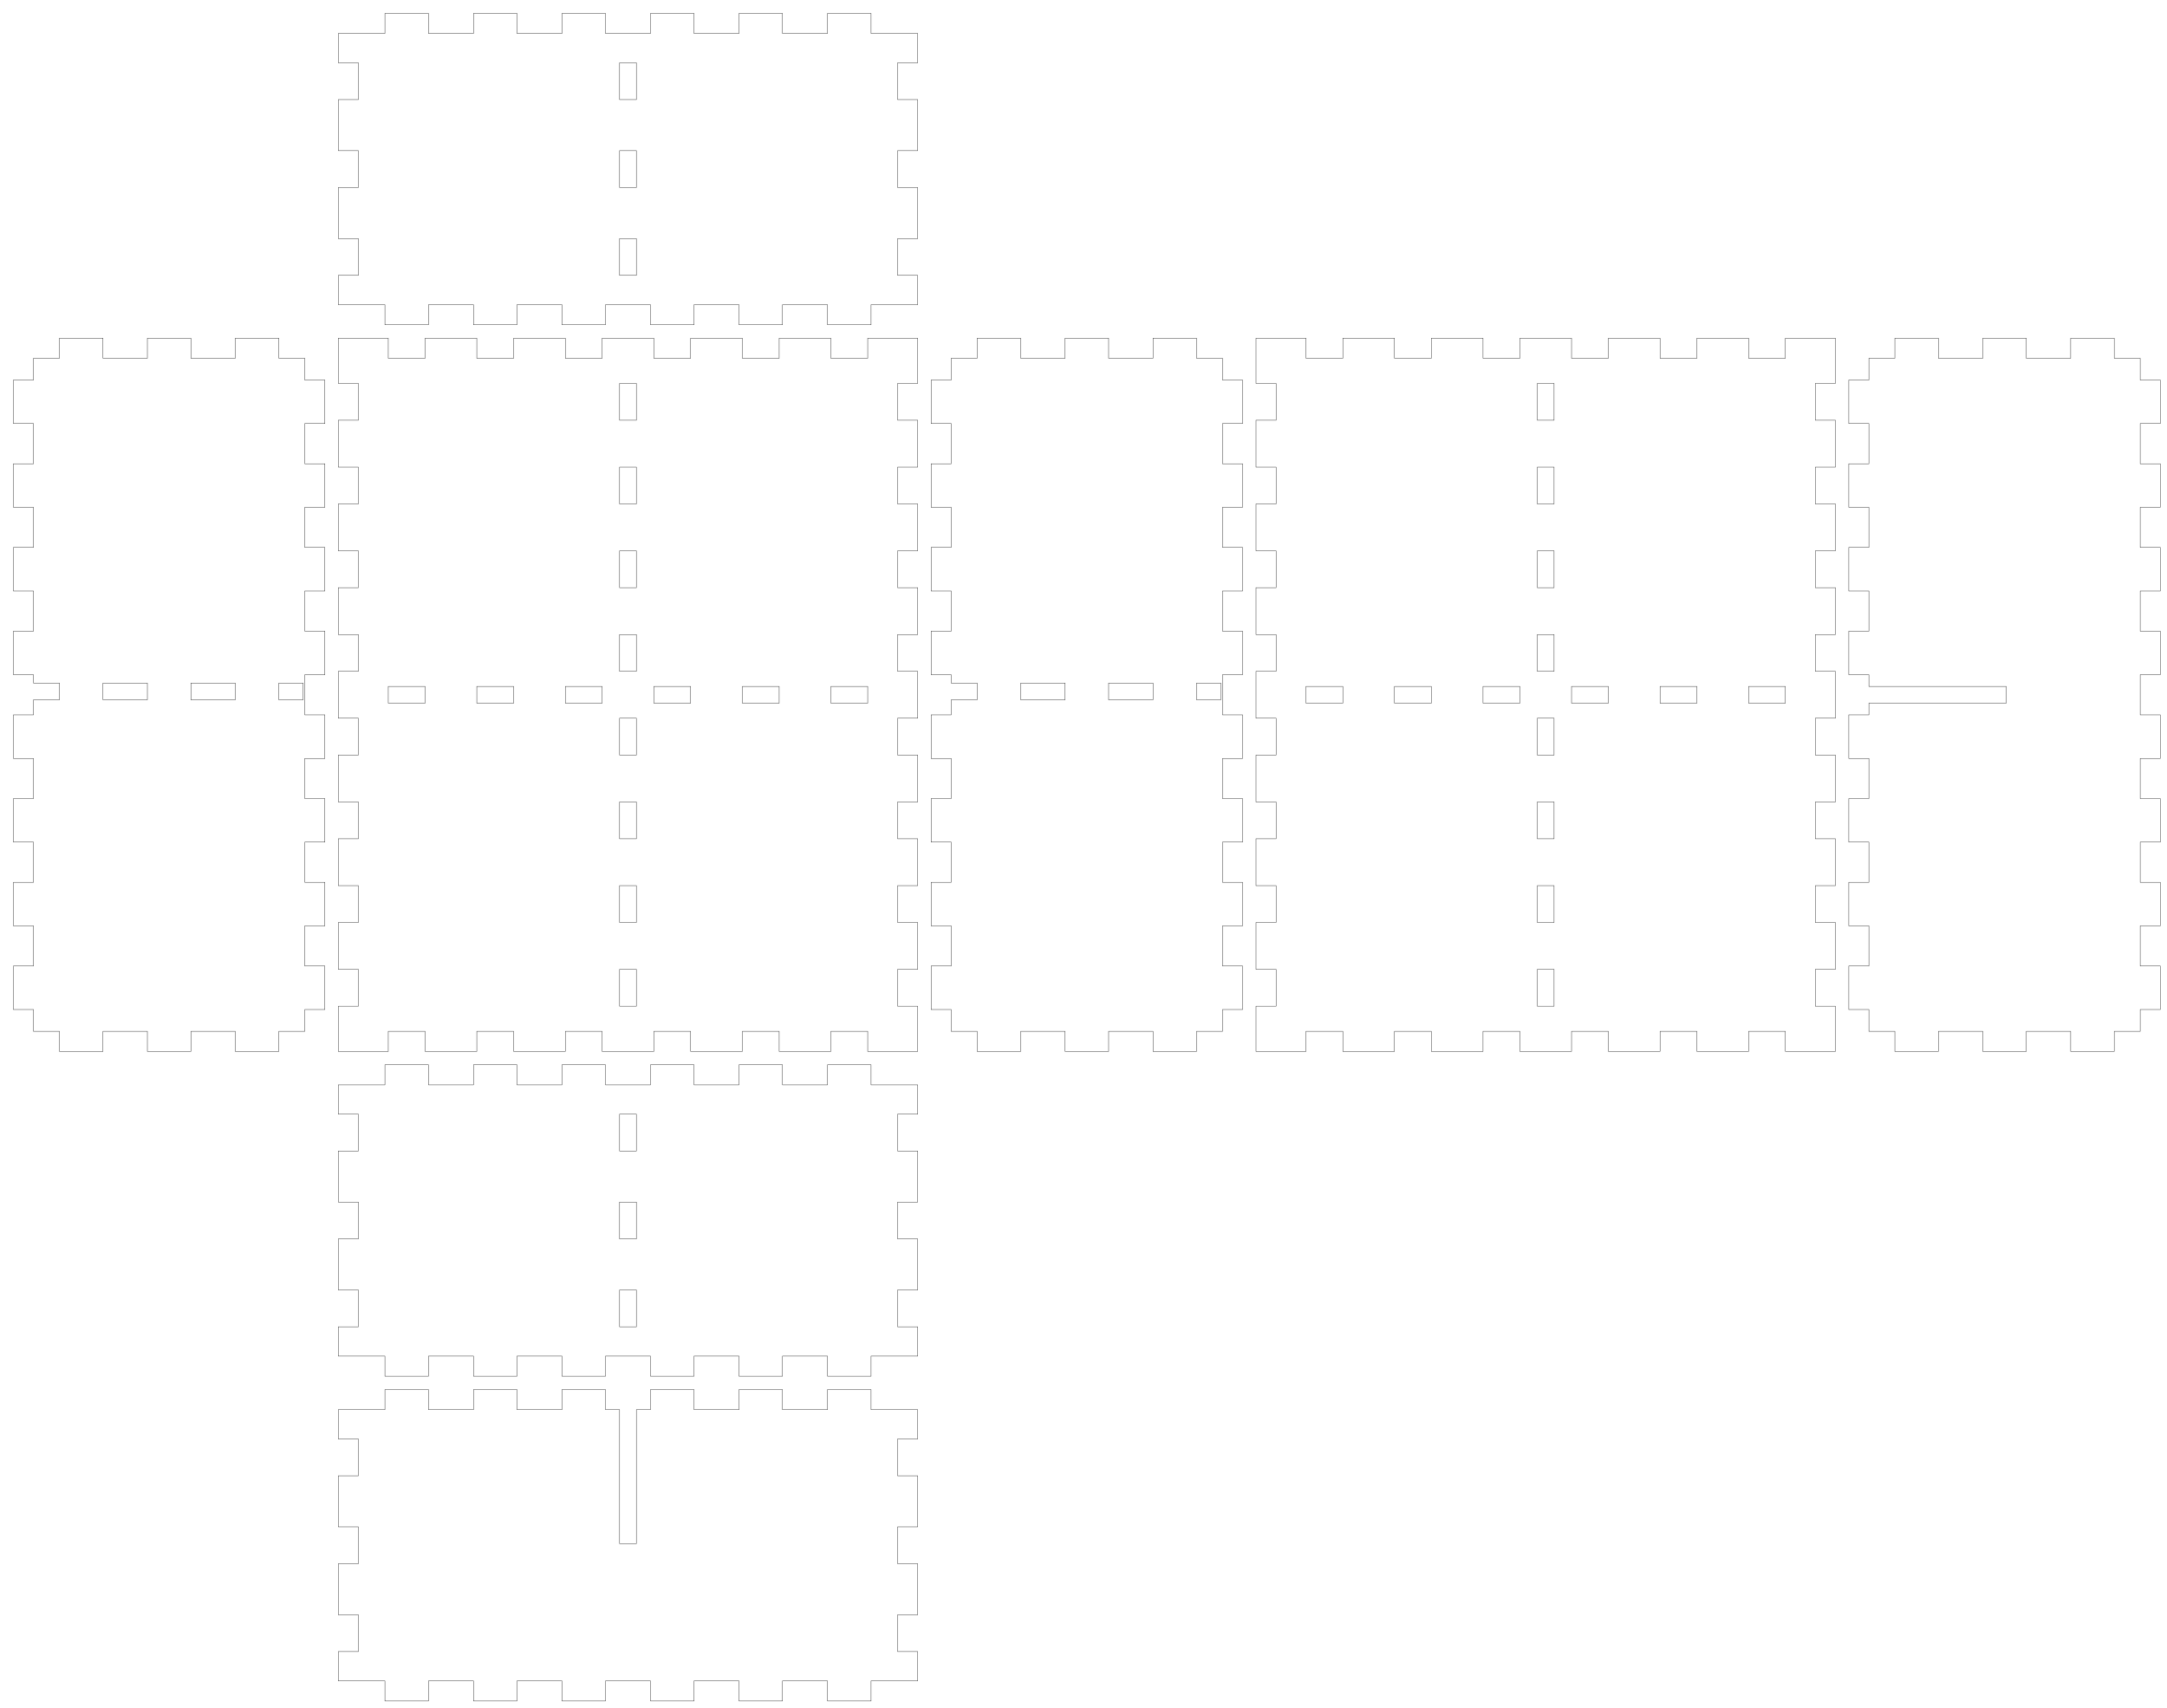
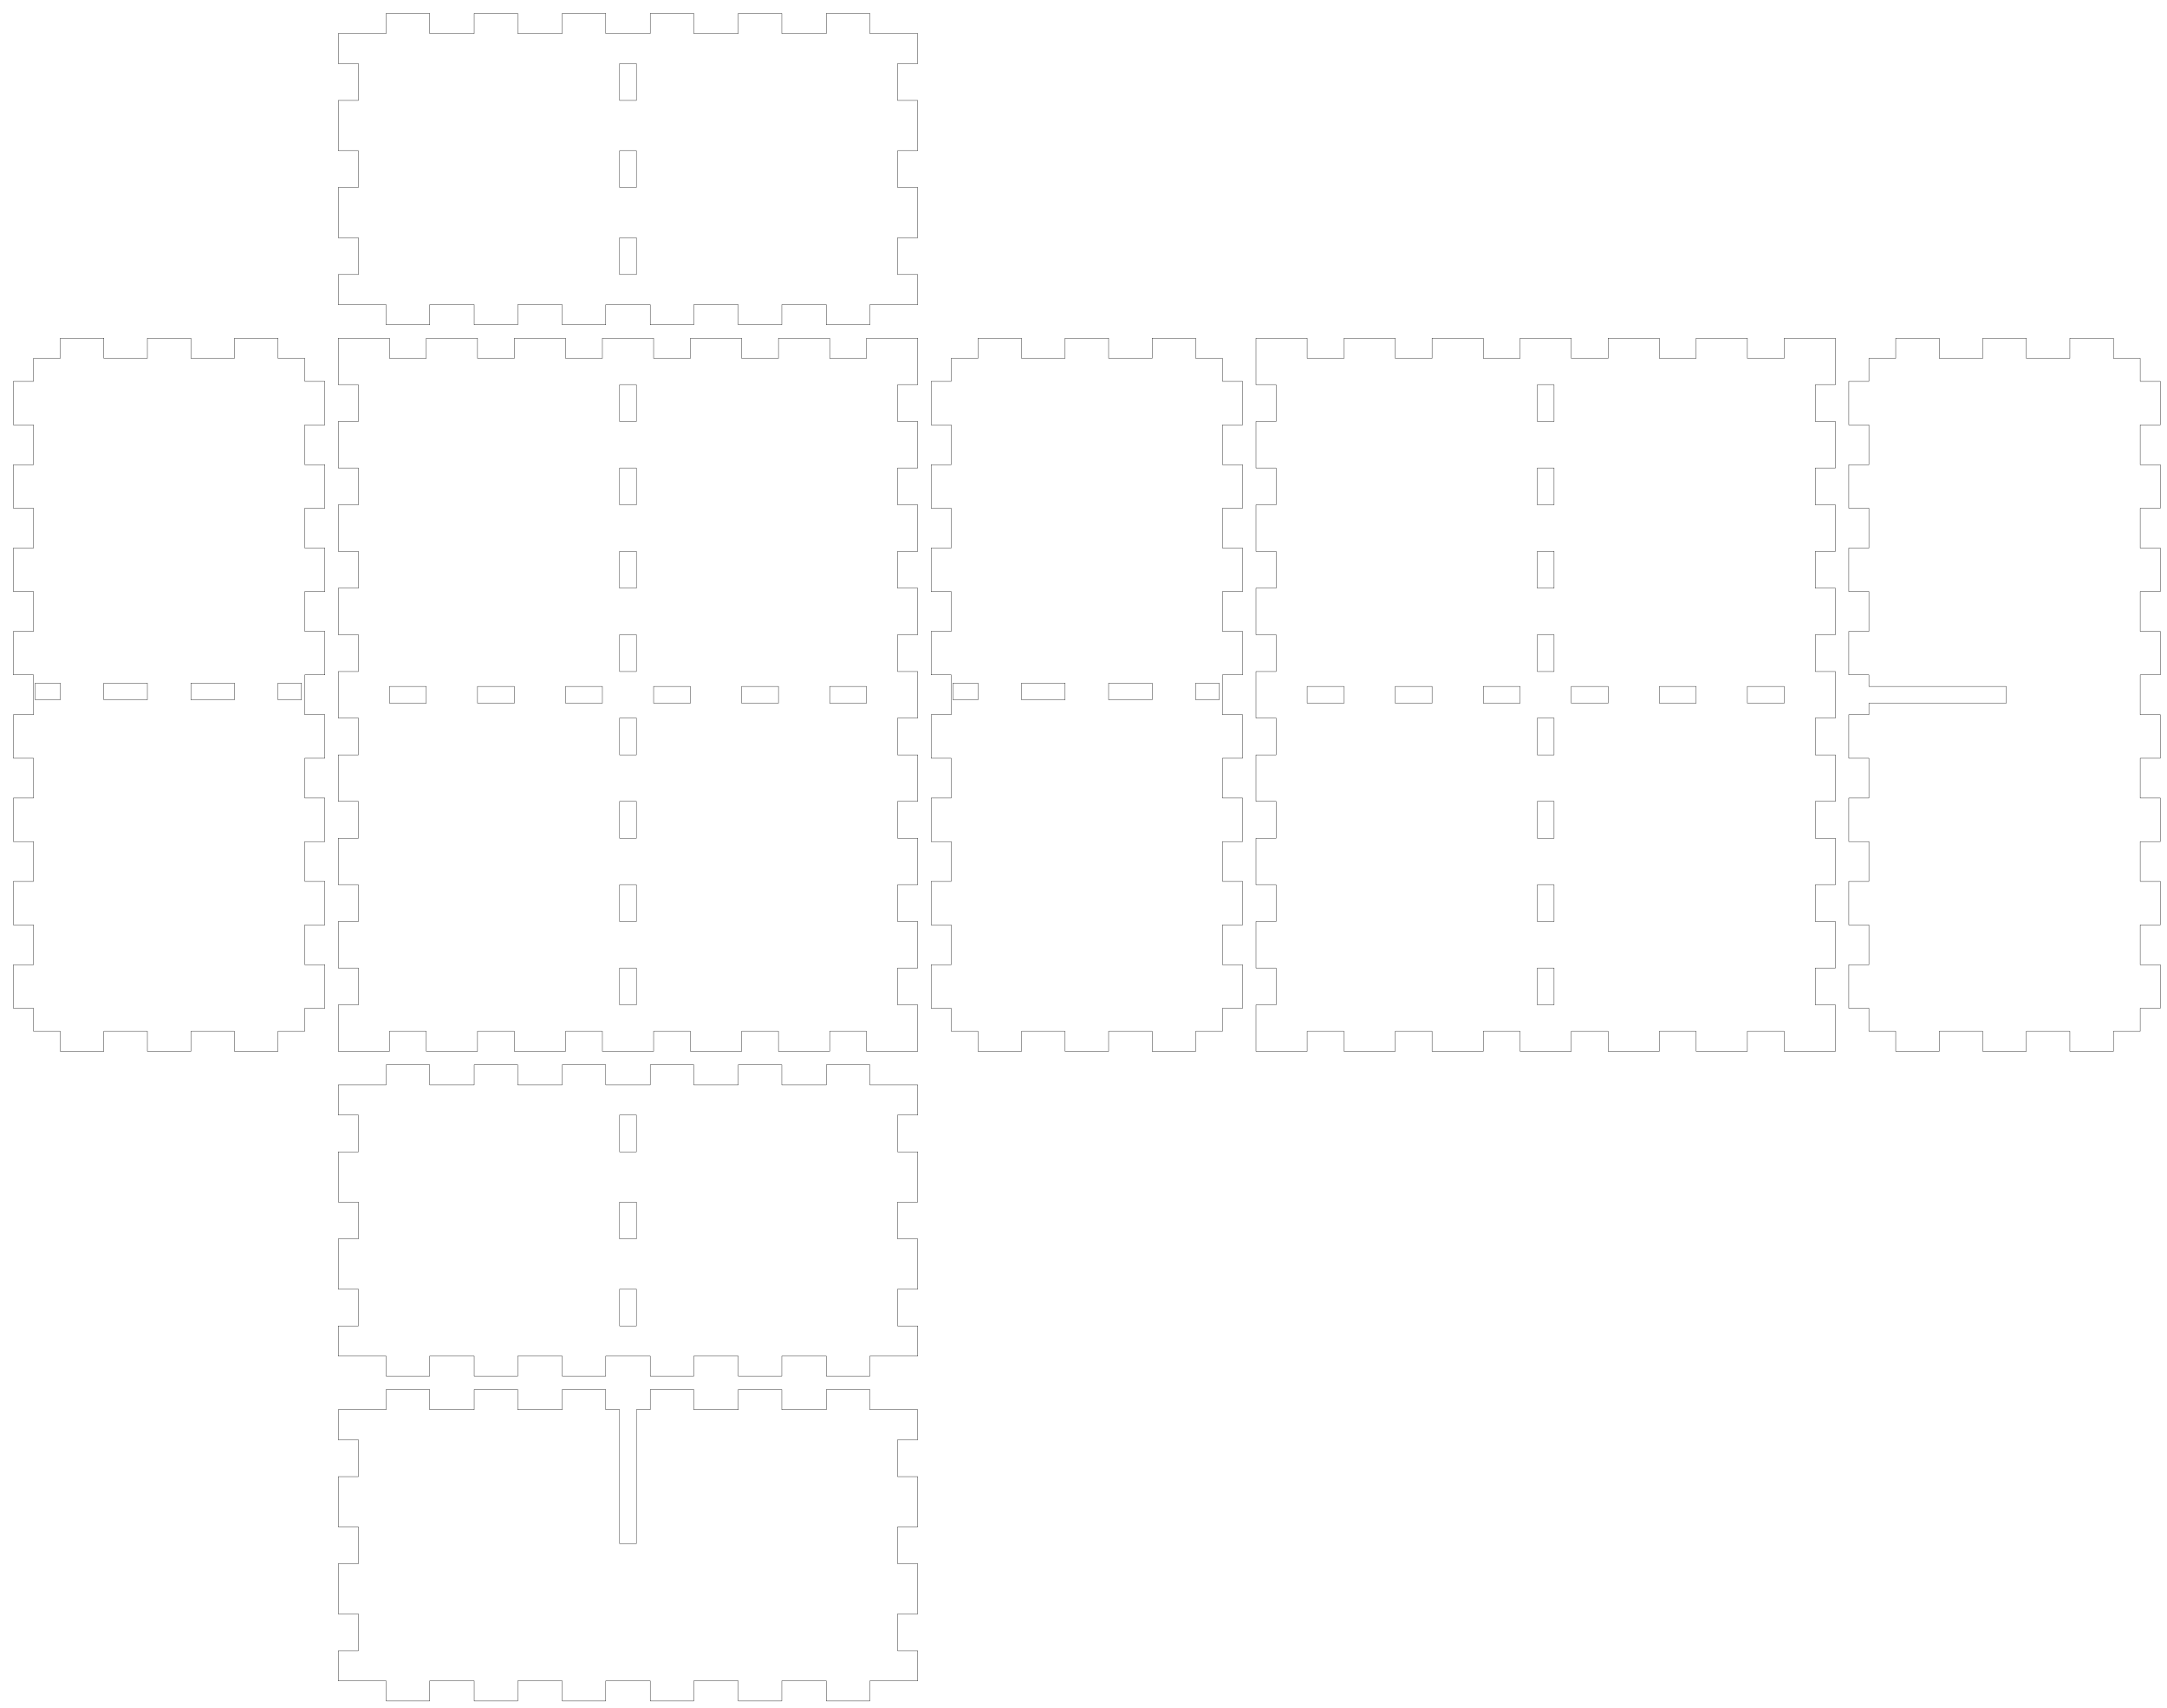
<svg xmlns="http://www.w3.org/2000/svg" width="323.5mm" height="255mm" viewBox="0 0 323.5 255" version="1.1" id="svg5">
  <defs id="defs2" />
  <g id="layer1">
-     <path id="piece_001" style="fill:none;stroke:#000000;stroke-width:0.051" d="M 50.5 166.375 L 53.5 166.375 L 53.5 171.875 L 50.5 171.875 L 50.5 179.5 L 53.5 179.5 L 53.5 185 L 50.5 185 L 50.5 192.625 L 53.5 192.625 L 53.5 198.125 L 50.5 198.125 L 50.5 202.5 L 57.464 202.5 L 57.464 205.5 L 63.964 205.5 L 63.964 202.5 L 70.679 202.5 L 70.679 205.5 L 77.179 205.5 L 77.179 202.5 L 83.893 202.5 L 83.893 205.5 L 90.393 205.5 L 90.393 202.5 L 97.107 202.5 L 97.107 205.5 L 103.607 205.5 L 103.607 202.5 L 110.321 202.5 L 110.321 205.5 L 116.821 205.5 L 116.821 202.5 L 123.536 202.5 L 123.536 205.5 L 130.036 205.5 L 130.036 202.5 L 137 202.5 L 137 198.125 L 134 198.125 L 134 192.625 L 137 192.625 L 137 185 L 134 185 L 134 179.5 L 137 179.5 L 137 171.875 L 134 171.875 L 134 166.375 L 137 166.375 L 137 162 L 130.036 162 L 130.036 159 L 123.536 159 L 123.536 162 L 116.821 162 L 116.821 159 L 110.321 159 L 110.321 162 L 103.607 162 L 103.607 159 L 97.107 159 L 97.107 162 L 90.393 162 L 90.393 159 L 83.893 159 L 83.893 162 L 77.179 162 L 77.179 159 L 70.679 159 L 70.679 162 L 63.964 162 L 63.964 159 L 57.464 159 L 57.464 162 L 50.5 162 L 50.5 166.375 Z M 92.5 166.375 L 95 166.375 L 95 171.875 L 92.5 171.875 L 92.5 166.375 Z M 92.5 179.5 L 95 179.5 L 95 185 L 92.5 185 L 92.5 179.5 Z M 92.5 192.625 L 95 192.625 L 95 198.125 L 92.5 198.125 L 92.5 192.625 Z" />
-     <path id="xdivider_001" style="fill:none;stroke:#000000;stroke-width:0.051" d="M 50.5 214.875 L 53.5 214.875 L 53.5 220.375 L 50.5 220.375 L 50.5 228 L 53.5 228 L 53.5 233.5 L 50.5 233.5 L 50.5 241.125 L 53.5 241.125 L 53.5 246.625 L 50.5 246.625 L 50.5 251 L 57.464 251 L 57.464 254 L 63.964 254 L 63.964 251 L 70.679 251 L 70.679 254 L 77.179 254 L 77.179 251 L 83.893 251 L 83.893 254 L 90.393 254 L 90.393 251 L 97.107 251 L 97.107 254 L 103.607 254 L 103.607 251 L 110.321 251 L 110.321 254 L 116.821 254 L 116.821 251 L 123.536 251 L 123.536 254 L 130.036 254 L 130.036 251 L 137 251 L 137 246.625 L 134 246.625 L 134 241.125 L 137 241.125 L 137 233.5 L 134 233.5 L 134 228 L 137 228 L 137 220.375 L 134 220.375 L 134 214.875 L 137 214.875 L 137 210.5 L 130.036 210.5 L 130.036 207.5 L 123.536 207.5 L 123.536 210.5 L 116.821 210.5 L 116.821 207.5 L 110.321 207.5 L 110.321 210.5 L 103.607 210.5 L 103.607 207.5 L 97.107 207.5 L 97.107 210.5 L 95 210.5 L 95 230.5 L 92.5 230.5 L 92.5 210.5 L 90.393 210.5 L 90.393 207.5 L 83.893 207.5 L 83.893 210.5 L 77.179 210.5 L 77.179 207.5 L 70.679 207.5 L 70.679 210.5 L 63.964 210.5 L 63.964 207.5 L 57.464 207.5 L 57.464 210.5 L 50.5 210.5 L 50.5 214.875 Z" />
-     <path id="piece_002" style="fill:none;stroke:#000000;stroke-width:0.051" d="M 5 56.75 L 2 56.75 L 2 63.25 L 5 63.25 L 5 69.25 L 2 69.25 L 2 75.75 L 5 75.75 L 5 81.75 L 2 81.75 L 2 88.25 L 5 88.25 L 5 94.25 L 2 94.25 L 2 100.75 L 5 100.75 L 5 102 L 8.875 102 L 8.875 104.5 L 5 104.5 L 5 106.75 L 2 106.75 L 2 113.25 L 5 113.25 L 5 119.25 L 2 119.25 L 2 125.75 L 5 125.75 L 5 131.75 L 2 131.75 L 2 138.25 L 5 138.25 L 5 144.25 L 2 144.25 L 2 150.75 L 5 150.75 L 5 154 L 8.875 154 L 8.875 157 L 15.375 157 L 15.375 154 L 22 154 L 22 157 L 28.5 157 L 28.5 154 L 35.125 154 L 35.125 157 L 41.625 157 L 41.625 154 L 45.5 154 L 45.5 150.75 L 48.5 150.75 L 48.5 144.25 L 45.5 144.25 L 45.5 138.25 L 48.5 138.25 L 48.5 131.75 L 45.5 131.75 L 45.5 125.75 L 48.5 125.75 L 48.5 119.25 L 45.5 119.25 L 45.5 113.25 L 48.5 113.25 L 48.5 106.75 L 45.5 106.75 L 45.5 100.75 L 48.5 100.75 L 48.5 94.25 L 45.5 94.25 L 45.5 88.25 L 48.5 88.25 L 48.5 81.75 L 45.5 81.75 L 45.5 75.75 L 48.5 75.75 L 48.5 69.25 L 45.5 69.25 L 45.5 63.25 L 48.5 63.25 L 48.5 56.75 L 45.5 56.75 L 45.5 53.5 L 41.625 53.5 L 41.625 50.5 L 35.125 50.5 L 35.125 53.5 L 28.5 53.5 L 28.5 50.5 L 22 50.5 L 22 53.5 L 15.375 53.5 L 15.375 50.5 L 8.875 50.5 L 8.875 53.5 L 5 53.5 L 5 56.75 Z M 15.375 102 L 22 102 L 22 104.5 L 15.375 104.5 L 15.375 102 Z M 28.5 102 L 35.125 102 L 35.125 104.5 L 28.5 104.5 L 28.5 102 Z M 41.625 102 L 45.25 102 L 45.25 104.5 L 41.625 104.5 L 41.625 102 Z" />
-     <path id="ydivider_001" style="fill:none;stroke:#000000;stroke-width:0.051" d="M 279 56.75 L 276 56.75 L 276 63.25 L 279 63.25 L 279 69.25 L 276 69.25 L 276 75.75 L 279 75.75 L 279 81.75 L 276 81.75 L 276 88.25 L 279 88.25 L 279 94.25 L 276 94.25 L 276 100.75 L 279 100.75 L 279 102.5 L 299.5 102.5 L 299.5 105 L 279 105 L 279 106.75 L 276 106.75 L 276 113.25 L 279 113.25 L 279 119.25 L 276 119.25 L 276 125.75 L 279 125.75 L 279 131.75 L 276 131.75 L 276 138.25 L 279 138.25 L 279 144.25 L 276 144.25 L 276 150.75 L 279 150.75 L 279 154 L 282.875 154 L 282.875 157 L 289.375 157 L 289.375 154 L 296 154 L 296 157 L 302.5 157 L 302.5 154 L 309.125 154 L 309.125 157 L 315.625 157 L 315.625 154 L 319.5 154 L 319.5 150.75 L 322.5 150.75 L 322.5 144.25 L 319.5 144.25 L 319.5 138.25 L 322.5 138.25 L 322.5 131.75 L 319.5 131.75 L 319.5 125.75 L 322.5 125.75 L 322.5 119.25 L 319.5 119.25 L 319.5 113.25 L 322.5 113.25 L 322.5 106.75 L 319.5 106.75 L 319.5 100.75 L 322.5 100.75 L 322.5 94.25 L 319.5 94.25 L 319.5 88.25 L 322.5 88.25 L 322.5 81.75 L 319.5 81.75 L 319.5 75.75 L 322.5 75.75 L 322.5 69.25 L 319.5 69.25 L 319.5 63.25 L 322.5 63.25 L 322.5 56.75 L 319.5 56.75 L 319.5 53.5 L 315.625 53.5 L 315.625 50.5 L 309.125 50.5 L 309.125 53.5 L 302.5 53.5 L 302.5 50.5 L 296 50.5 L 296 53.5 L 289.375 53.5 L 289.375 50.5 L 282.875 50.5 L 282.875 53.5 L 279 53.5 L 279 56.75 Z" />
-     <path id="piece_003" style="fill:none;stroke:#000000;stroke-width:0.051" d="M 50.5 57.25 L 53.5 57.25 L 53.5 62.75 L 50.5 62.75 L 50.5 69.75 L 53.5 69.75 L 53.5 75.25 L 50.5 75.25 L 50.5 82.25 L 53.5 82.25 L 53.5 87.75 L 50.5 87.75 L 50.5 94.75 L 53.5 94.75 L 53.5 100.25 L 50.5 100.25 L 50.5 107.25 L 53.5 107.25 L 53.5 112.75 L 50.5 112.75 L 50.5 119.75 L 53.5 119.75 L 53.5 125.25 L 50.5 125.25 L 50.5 132.25 L 53.5 132.25 L 53.5 137.75 L 50.5 137.75 L 50.5 144.75 L 53.5 144.75 L 53.5 150.25 L 50.5 150.25 L 50.5 157 L 57.964 157 L 57.964 154 L 63.464 154 L 63.464 157 L 71.179 157 L 71.179 154 L 76.679 154 L 76.679 157 L 84.393 157 L 84.393 154 L 89.893 154 L 89.893 157 L 97.607 157 L 97.607 154 L 103.107 154 L 103.107 157 L 110.821 157 L 110.821 154 L 116.321 154 L 116.321 157 L 124.036 157 L 124.036 154 L 129.536 154 L 129.536 157 L 137 157 L 137 150.25 L 134 150.25 L 134 144.75 L 137 144.75 L 137 137.75 L 134 137.75 L 134 132.25 L 137 132.25 L 137 125.25 L 134 125.25 L 134 119.75 L 137 119.75 L 137 112.75 L 134 112.75 L 134 107.25 L 137 107.25 L 137 100.25 L 134 100.25 L 134 94.75 L 137 94.75 L 137 87.75 L 134 87.75 L 134 82.25 L 137 82.25 L 137 75.25 L 134 75.25 L 134 69.75 L 137 69.75 L 137 62.75 L 134 62.75 L 134 57.25 L 137 57.25 L 137 50.5 L 129.536 50.5 L 129.536 53.5 L 124.036 53.5 L 124.036 50.5 L 116.321 50.5 L 116.321 53.5 L 110.821 53.5 L 110.821 50.5 L 103.107 50.5 L 103.107 53.5 L 97.607 53.5 L 97.607 50.5 L 89.893 50.5 L 89.893 53.5 L 84.393 53.5 L 84.393 50.5 L 76.679 50.5 L 76.679 53.5 L 71.179 53.5 L 71.179 50.5 L 63.464 50.5 L 63.464 53.5 L 57.964 53.5 L 57.964 50.5 L 50.5 50.5 L 50.5 57.25 Z M 110.821 102.5 L 116.321 102.5 L 116.321 105 L 110.821 105 L 110.821 102.5 Z M 124.036 102.5 L 129.536 102.5 L 129.536 105 L 124.036 105 L 124.036 102.5 Z M 57.964 102.5 L 63.464 102.5 L 63.464 105 L 57.964 105 L 57.964 102.5 Z M 71.179 102.5 L 76.679 102.5 L 76.679 105 L 71.179 105 L 71.179 102.5 Z M 84.393 102.5 L 89.893 102.5 L 89.893 105 L 84.393 105 L 84.393 102.5 Z M 92.5 107.25 L 95 107.25 L 95 112.75 L 92.5 112.75 L 92.5 107.25 Z M 92.5 119.75 L 95 119.75 L 95 125.25 L 92.5 125.25 L 92.5 119.75 Z M 92.5 132.25 L 95 132.25 L 95 137.75 L 92.5 137.75 L 92.5 132.25 Z M 92.5 144.75 L 95 144.75 L 95 150.25 L 92.5 150.25 L 92.5 144.75 Z M 92.5 57.25 L 95 57.25 L 95 62.75 L 92.5 62.75 L 92.5 57.25 Z M 92.5 69.75 L 95 69.75 L 95 75.25 L 92.5 75.25 L 92.5 69.75 Z M 92.5 82.25 L 95 82.25 L 95 87.75 L 92.5 87.75 L 92.5 82.25 Z M 92.5 94.75 L 95 94.75 L 95 100.25 L 92.5 100.25 L 92.5 94.75 Z M 97.607 102.5 L 103.107 102.5 L 103.107 105 L 97.607 105 L 97.607 102.5 Z" />
-     <path id="piece_004" style="fill:none;stroke:#000000;stroke-width:0.051" d="M 142 56.75 L 139 56.75 L 139 63.25 L 142 63.25 L 142 69.25 L 139 69.25 L 139 75.75 L 142 75.75 L 142 81.75 L 139 81.75 L 139 88.25 L 142 88.25 L 142 94.25 L 139 94.25 L 139 100.75 L 142 100.75 L 142 102 L 145.875 102 L 145.875 104.5 L 142 104.5 L 142 106.75 L 139 106.75 L 139 113.25 L 142 113.25 L 142 119.25 L 139 119.25 L 139 125.75 L 142 125.75 L 142 131.75 L 139 131.75 L 139 138.25 L 142 138.25 L 142 144.25 L 139 144.25 L 139 150.75 L 142 150.75 L 142 154 L 145.875 154 L 145.875 157 L 152.375 157 L 152.375 154 L 159 154 L 159 157 L 165.5 157 L 165.5 154 L 172.125 154 L 172.125 157 L 178.625 157 L 178.625 154 L 182.5 154 L 182.5 150.75 L 185.5 150.75 L 185.5 144.25 L 182.5 144.25 L 182.5 138.25 L 185.5 138.25 L 185.5 131.75 L 182.5 131.75 L 182.5 125.75 L 185.5 125.75 L 185.5 119.25 L 182.5 119.25 L 182.5 113.25 L 185.5 113.25 L 185.5 106.75 L 182.5 106.75 L 182.5 100.75 L 185.5 100.75 L 185.5 94.25 L 182.5 94.25 L 182.5 88.25 L 185.5 88.25 L 185.5 81.75 L 182.5 81.75 L 182.5 75.75 L 185.5 75.75 L 185.5 69.25 L 182.5 69.25 L 182.5 63.25 L 185.5 63.25 L 185.5 56.75 L 182.5 56.75 L 182.5 53.5 L 178.625 53.5 L 178.625 50.5 L 172.125 50.5 L 172.125 53.5 L 165.5 53.5 L 165.5 50.5 L 159 50.5 L 159 53.5 L 152.375 53.5 L 152.375 50.5 L 145.875 50.5 L 145.875 53.5 L 142 53.5 L 142 56.75 Z M 152.375 102 L 159 102 L 159 104.5 L 152.375 104.5 L 152.375 102 Z M 165.5 102 L 172.125 102 L 172.125 104.5 L 165.5 104.5 L 165.5 102 Z M 178.625 102 L 182.25 102 L 182.25 104.5 L 178.625 104.5 L 178.625 102 Z" />
-     <path id="piece_005" style="fill:none;stroke:#000000;stroke-width:0.051" d="M 187.5 57.25 L 190.5 57.25 L 190.5 62.75 L 187.5 62.75 L 187.5 69.75 L 190.5 69.75 L 190.5 75.25 L 187.5 75.25 L 187.5 82.25 L 190.5 82.25 L 190.5 87.75 L 187.5 87.75 L 187.5 94.75 L 190.5 94.75 L 190.5 100.25 L 187.5 100.25 L 187.5 107.25 L 190.5 107.25 L 190.5 112.75 L 187.5 112.75 L 187.5 119.75 L 190.5 119.75 L 190.5 125.25 L 187.5 125.25 L 187.5 132.25 L 190.5 132.25 L 190.5 137.75 L 187.5 137.75 L 187.5 144.75 L 190.5 144.75 L 190.5 150.25 L 187.5 150.25 L 187.5 157 L 194.964 157 L 194.964 154 L 200.464 154 L 200.464 157 L 208.179 157 L 208.179 154 L 213.679 154 L 213.679 157 L 221.393 157 L 221.393 154 L 226.893 154 L 226.893 157 L 234.607 157 L 234.607 154 L 240.107 154 L 240.107 157 L 247.821 157 L 247.821 154 L 253.321 154 L 253.321 157 L 261.036 157 L 261.036 154 L 266.536 154 L 266.536 157 L 274 157 L 274 150.25 L 271 150.25 L 271 144.75 L 274 144.75 L 274 137.75 L 271 137.75 L 271 132.25 L 274 132.25 L 274 125.25 L 271 125.25 L 271 119.75 L 274 119.75 L 274 112.75 L 271 112.75 L 271 107.25 L 274 107.25 L 274 100.25 L 271 100.25 L 271 94.75 L 274 94.75 L 274 87.75 L 271 87.75 L 271 82.25 L 274 82.25 L 274 75.25 L 271 75.25 L 271 69.75 L 274 69.75 L 274 62.75 L 271 62.75 L 271 57.25 L 274 57.25 L 274 50.5 L 266.536 50.5 L 266.536 53.5 L 261.036 53.5 L 261.036 50.5 L 253.321 50.5 L 253.321 53.5 L 247.821 53.5 L 247.821 50.5 L 240.107 50.5 L 240.107 53.5 L 234.607 53.5 L 234.607 50.5 L 226.893 50.5 L 226.893 53.5 L 221.393 53.5 L 221.393 50.5 L 213.679 50.5 L 213.679 53.5 L 208.179 53.5 L 208.179 50.5 L 200.464 50.5 L 200.464 53.5 L 194.964 53.5 L 194.964 50.5 L 187.5 50.5 L 187.5 57.25 Z M 194.964 102.5 L 200.464 102.5 L 200.464 105 L 194.964 105 L 194.964 102.5 Z M 208.179 102.5 L 213.679 102.5 L 213.679 105 L 208.179 105 L 208.179 102.5 Z M 221.393 102.5 L 226.893 102.5 L 226.893 105 L 221.393 105 L 221.393 102.5 Z M 229.5 107.25 L 232 107.25 L 232 112.75 L 229.5 112.75 L 229.5 107.25 Z M 229.5 119.75 L 232 119.75 L 232 125.25 L 229.5 125.25 L 229.5 119.75 Z M 229.5 132.25 L 232 132.25 L 232 137.75 L 229.5 137.75 L 229.5 132.25 Z M 229.5 144.75 L 232 144.75 L 232 150.25 L 229.5 150.25 L 229.5 144.75 Z M 229.5 57.25 L 232 57.25 L 232 62.75 L 229.5 62.75 L 229.5 57.25 Z M 229.5 69.75 L 232 69.75 L 232 75.25 L 229.5 75.25 L 229.5 69.75 Z M 229.5 82.25 L 232 82.25 L 232 87.75 L 229.5 87.75 L 229.5 82.25 Z M 229.5 94.75 L 232 94.75 L 232 100.25 L 229.5 100.25 L 229.5 94.75 Z M 234.607 102.5 L 240.107 102.5 L 240.107 105 L 234.607 105 L 234.607 102.5 Z M 247.821 102.5 L 253.321 102.5 L 253.321 105 L 247.821 105 L 247.821 102.5 Z M 261.036 102.5 L 266.536 102.5 L 266.536 105 L 261.036 105 L 261.036 102.5 Z" />
-     <path id="piece_006" style="fill:none;stroke:#000000;stroke-width:0.051" d="M 50.5 9.375 L 53.5 9.375 L 53.5 14.875 L 50.5 14.875 L 50.5 22.5 L 53.5 22.5 L 53.5 28 L 50.5 28 L 50.5 35.625 L 53.5 35.625 L 53.5 41.125 L 50.5 41.125 L 50.5 45.5 L 57.464 45.5 L 57.464 48.5 L 63.964 48.5 L 63.964 45.5 L 70.679 45.5 L 70.679 48.5 L 77.179 48.5 L 77.179 45.5 L 83.893 45.5 L 83.893 48.5 L 90.393 48.5 L 90.393 45.5 L 97.107 45.5 L 97.107 48.5 L 103.607 48.5 L 103.607 45.5 L 110.321 45.5 L 110.321 48.5 L 116.821 48.5 L 116.821 45.5 L 123.536 45.5 L 123.536 48.5 L 130.036 48.5 L 130.036 45.5 L 137 45.5 L 137 41.125 L 134 41.125 L 134 35.625 L 137 35.625 L 137 28 L 134 28 L 134 22.5 L 137 22.5 L 137 14.875 L 134 14.875 L 134 9.375 L 137 9.375 L 137 5 L 130.036 5 L 130.036 2 L 123.536 2 L 123.536 5 L 116.821 5 L 116.821 2 L 110.321 2 L 110.321 5 L 103.607 5 L 103.607 2 L 97.107 2 L 97.107 5 L 90.393 5 L 90.393 2 L 83.893 2 L 83.893 5 L 77.179 5 L 77.179 2 L 70.679 2 L 70.679 5 L 63.964 5 L 63.964 2 L 57.464 2 L 57.464 5 L 50.5 5 L 50.5 9.375 Z M 92.5 22.5 L 95 22.5 L 95 28 L 92.5 28 L 92.5 22.5 Z M 92.5 35.625 L 95 35.625 L 95 41.125 L 92.5 41.125 L 92.5 35.625 Z M 92.5 9.375 L 95 9.375 L 95 14.875 L 92.5 14.875 L 92.5 9.375 Z" />
+     <path id="piece_001" style="fill:none;stroke:#000000;stroke-width:0.051" d="M 50.5 166.5 L 53.5 166.5 L 53.5 172 L 50.5 172 L 50.5 179.5 L 53.5 179.5 L 53.5 185 L 50.5 185 L 50.5 192.5 L 53.5 192.5 L 53.5 198 L 50.5 198 L 50.5 202.5 L 57.643 202.5 L 57.643 205.5 L 64.143 205.5 L 64.143 202.5 L 70.786 202.5 L 70.786 205.5 L 77.286 205.5 L 77.286 202.5 L 83.929 202.5 L 83.929 205.5 L 90.429 205.5 L 90.429 202.5 L 97.071 202.5 L 97.071 205.5 L 103.571 205.5 L 103.571 202.5 L 110.214 202.5 L 110.214 205.5 L 116.714 205.5 L 116.714 202.5 L 123.357 202.5 L 123.357 205.5 L 129.857 205.5 L 129.857 202.5 L 137 202.5 L 137 198 L 134 198 L 134 192.5 L 137 192.5 L 137 185 L 134 185 L 134 179.5 L 137 179.5 L 137 172 L 134 172 L 134 166.5 L 137 166.5 L 137 162 L 129.857 162 L 129.857 159 L 123.357 159 L 123.357 162 L 116.714 162 L 116.714 159 L 110.214 159 L 110.214 162 L 103.571 162 L 103.571 159 L 97.071 159 L 97.071 162 L 90.429 162 L 90.429 159 L 83.929 159 L 83.929 162 L 77.286 162 L 77.286 159 L 70.786 159 L 70.786 162 L 64.143 162 L 64.143 159 L 57.643 159 L 57.643 162 L 50.5 162 L 50.5 166.5 Z M 92.5 166.5 L 95 166.5 L 95 172 L 92.5 172 L 92.5 166.5 Z M 92.5 179.5 L 95 179.5 L 95 185 L 92.5 185 L 92.5 179.5 Z M 92.5 192.5 L 95 192.5 L 95 198 L 92.5 198 L 92.5 192.5 Z" />
+     <path id="xdivider_001" style="fill:none;stroke:#000000;stroke-width:0.051" d="M 50.5 215 L 53.5 215 L 53.5 220.5 L 50.5 220.5 L 50.5 228 L 53.5 228 L 53.5 233.5 L 50.5 233.5 L 50.5 241 L 53.5 241 L 53.5 246.5 L 50.5 246.5 L 50.5 251 L 57.643 251 L 57.643 254 L 64.143 254 L 64.143 251 L 70.786 251 L 70.786 254 L 77.286 254 L 77.286 251 L 83.929 251 L 83.929 254 L 90.429 254 L 90.429 251 L 97.071 251 L 97.071 254 L 103.571 254 L 103.571 251 L 110.214 251 L 110.214 254 L 116.714 254 L 116.714 251 L 123.357 251 L 123.357 254 L 129.857 254 L 129.857 251 L 137 251 L 137 246.5 L 134 246.5 L 134 241 L 137 241 L 137 233.5 L 134 233.5 L 134 228 L 137 228 L 137 220.5 L 134 220.5 L 134 215 L 137 215 L 137 210.5 L 129.857 210.5 L 129.857 207.5 L 123.357 207.5 L 123.357 210.5 L 116.714 210.5 L 116.714 207.5 L 110.214 207.5 L 110.214 210.5 L 103.571 210.5 L 103.571 207.5 L 97.071 207.5 L 97.071 210.5 L 95 210.5 L 95 230.5 L 92.5 230.5 L 92.5 210.5 L 90.429 210.5 L 90.429 207.5 L 83.929 207.5 L 83.929 210.5 L 77.286 210.5 L 77.286 207.5 L 70.786 207.5 L 70.786 210.5 L 64.143 210.5 L 64.143 207.5 L 57.643 207.5 L 57.643 210.5 L 50.5 210.5 L 50.5 215 Z" />
+     <path id="piece_002" style="fill:none;stroke:#000000;stroke-width:0.051" d="M 5 56.944 L 2 56.944 L 2 63.444 L 5 63.444 L 5 69.389 L 2 69.389 L 2 75.889 L 5 75.889 L 5 81.833 L 2 81.833 L 2 88.333 L 5 88.333 L 5 94.278 L 2 94.278 L 2 100.778 L 5 100.778 L 5 106.722 L 2 106.722 L 2 113.222 L 5 113.222 L 5 119.167 L 2 119.167 L 2 125.667 L 5 125.667 L 5 131.611 L 2 131.611 L 2 138.111 L 5 138.111 L 5 144.056 L 2 144.056 L 2 150.556 L 5 150.556 L 5 154 L 9 154 L 9 157 L 15.5 157 L 15.5 154 L 22 154 L 22 157 L 28.5 157 L 28.5 154 L 35 154 L 35 157 L 41.5 157 L 41.5 154 L 45.5 154 L 45.5 150.556 L 48.5 150.556 L 48.5 144.056 L 45.5 144.056 L 45.5 138.111 L 48.5 138.111 L 48.5 131.611 L 45.5 131.611 L 45.5 125.667 L 48.5 125.667 L 48.5 119.167 L 45.5 119.167 L 45.5 113.222 L 48.5 113.222 L 48.5 106.722 L 45.5 106.722 L 45.5 100.778 L 48.5 100.778 L 48.5 94.278 L 45.5 94.278 L 45.5 88.333 L 48.5 88.333 L 48.5 81.833 L 45.5 81.833 L 45.5 75.889 L 48.5 75.889 L 48.5 69.389 L 45.5 69.389 L 45.5 63.444 L 48.5 63.444 L 48.5 56.944 L 45.5 56.944 L 45.5 53.5 L 41.5 53.5 L 41.5 50.5 L 35 50.5 L 35 53.5 L 28.5 53.5 L 28.5 50.5 L 22 50.5 L 22 53.5 L 15.5 53.5 L 15.5 50.5 L 9 50.5 L 9 53.5 L 5 53.5 L 5 56.944 Z M 15.5 102 L 22 102 L 22 104.5 L 15.5 104.5 L 15.5 102 Z M 28.5 102 L 35 102 L 35 104.5 L 28.5 104.5 L 28.5 102 Z M 41.5 102 L 45 102 L 45 104.5 L 41.5 104.5 L 41.5 102 Z M 5.25 102 L 9 102 L 9 104.5 L 5.25 104.5 L 5.25 102 Z" />
+     <path id="ydivider_001" style="fill:none;stroke:#000000;stroke-width:0.051" d="M 279 56.944 L 276 56.944 L 276 63.444 L 279 63.444 L 279 69.389 L 276 69.389 L 276 75.889 L 279 75.889 L 279 81.833 L 276 81.833 L 276 88.333 L 279 88.333 L 279 94.278 L 276 94.278 L 276 100.778 L 279 100.778 L 279 102.5 L 299.5 102.5 L 299.5 105 L 279 105 L 279 106.722 L 276 106.722 L 276 113.222 L 279 113.222 L 279 119.167 L 276 119.167 L 276 125.667 L 279 125.667 L 279 131.611 L 276 131.611 L 276 138.111 L 279 138.111 L 279 144.056 L 276 144.056 L 276 150.556 L 279 150.556 L 279 154 L 283 154 L 283 157 L 289.5 157 L 289.5 154 L 296 154 L 296 157 L 302.5 157 L 302.5 154 L 309 154 L 309 157 L 315.5 157 L 315.5 154 L 319.5 154 L 319.5 150.556 L 322.5 150.556 L 322.5 144.056 L 319.5 144.056 L 319.5 138.111 L 322.5 138.111 L 322.5 131.611 L 319.5 131.611 L 319.5 125.667 L 322.5 125.667 L 322.5 119.167 L 319.5 119.167 L 319.5 113.222 L 322.5 113.222 L 322.5 106.722 L 319.5 106.722 L 319.5 100.778 L 322.5 100.778 L 322.5 94.278 L 319.5 94.278 L 319.5 88.333 L 322.5 88.333 L 322.5 81.833 L 319.5 81.833 L 319.5 75.889 L 322.5 75.889 L 322.5 69.389 L 319.5 69.389 L 319.5 63.444 L 322.5 63.444 L 322.5 56.944 L 319.5 56.944 L 319.5 53.5 L 315.5 53.5 L 315.5 50.5 L 309 50.5 L 309 53.5 L 302.5 53.5 L 302.5 50.5 L 296 50.5 L 296 53.5 L 289.5 53.5 L 289.5 50.5 L 283 50.5 L 283 53.5 L 279 53.5 L 279 56.944 Z" />
+     <path id="piece_003" style="fill:none;stroke:#000000;stroke-width:0.051" d="M 50.5 57.444 L 53.5 57.444 L 53.5 62.944 L 50.5 62.944 L 50.5 69.889 L 53.5 69.889 L 53.5 75.389 L 50.5 75.389 L 50.5 82.333 L 53.5 82.333 L 53.5 87.833 L 50.5 87.833 L 50.5 94.778 L 53.5 94.778 L 53.5 100.278 L 50.5 100.278 L 50.5 107.222 L 53.5 107.222 L 53.5 112.722 L 50.5 112.722 L 50.5 119.667 L 53.5 119.667 L 53.5 125.167 L 50.5 125.167 L 50.5 132.111 L 53.5 132.111 L 53.5 137.611 L 50.5 137.611 L 50.5 144.556 L 53.5 144.556 L 53.5 150.056 L 50.5 150.056 L 50.5 157 L 58.143 157 L 58.143 154 L 63.643 154 L 63.643 157 L 71.286 157 L 71.286 154 L 76.786 154 L 76.786 157 L 84.429 157 L 84.429 154 L 89.929 154 L 89.929 157 L 97.571 157 L 97.571 154 L 103.071 154 L 103.071 157 L 110.714 157 L 110.714 154 L 116.214 154 L 116.214 157 L 123.857 157 L 123.857 154 L 129.357 154 L 129.357 157 L 137 157 L 137 150.056 L 134 150.056 L 134 144.556 L 137 144.556 L 137 137.611 L 134 137.611 L 134 132.111 L 137 132.111 L 137 125.167 L 134 125.167 L 134 119.667 L 137 119.667 L 137 112.722 L 134 112.722 L 134 107.222 L 137 107.222 L 137 100.278 L 134 100.278 L 134 94.778 L 137 94.778 L 137 87.833 L 134 87.833 L 134 82.333 L 137 82.333 L 137 75.389 L 134 75.389 L 134 69.889 L 137 69.889 L 137 62.944 L 134 62.944 L 134 57.444 L 137 57.444 L 137 50.5 L 129.357 50.5 L 129.357 53.5 L 123.857 53.5 L 123.857 50.5 L 116.214 50.5 L 116.214 53.5 L 110.714 53.5 L 110.714 50.5 L 103.071 50.5 L 103.071 53.5 L 97.571 53.5 L 97.571 50.5 L 89.929 50.5 L 89.929 53.5 L 84.429 53.5 L 84.429 50.5 L 76.786 50.5 L 76.786 53.5 L 71.286 53.5 L 71.286 50.5 L 63.643 50.5 L 63.643 53.5 L 58.143 53.5 L 58.143 50.5 L 50.5 50.5 L 50.5 57.444 Z M 110.714 102.5 L 116.214 102.5 L 116.214 105 L 110.714 105 L 110.714 102.5 Z M 123.857 102.5 L 129.357 102.5 L 129.357 105 L 123.857 105 L 123.857 102.5 Z M 58.143 102.5 L 63.643 102.5 L 63.643 105 L 58.143 105 L 58.143 102.5 Z M 71.286 102.5 L 76.786 102.5 L 76.786 105 L 71.286 105 L 71.286 102.5 Z M 84.429 102.5 L 89.929 102.5 L 89.929 105 L 84.429 105 L 84.429 102.5 Z M 92.5 107.222 L 95 107.222 L 95 112.722 L 92.5 112.722 L 92.5 107.222 Z M 92.5 119.667 L 95 119.667 L 95 125.167 L 92.5 125.167 L 92.5 119.667 Z M 92.5 132.111 L 95 132.111 L 95 137.611 L 92.5 137.611 L 92.5 132.111 Z M 92.5 144.556 L 95 144.556 L 95 150.056 L 92.5 150.056 L 92.5 144.556 Z M 92.5 57.444 L 95 57.444 L 95 62.944 L 92.5 62.944 L 92.5 57.444 Z M 92.5 69.889 L 95 69.889 L 95 75.389 L 92.5 75.389 L 92.5 69.889 Z M 92.5 82.333 L 95 82.333 L 95 87.833 L 92.5 87.833 L 92.5 82.333 Z M 92.5 94.778 L 95 94.778 L 95 100.278 L 92.5 100.278 L 92.5 94.778 Z M 97.571 102.5 L 103.071 102.5 L 103.071 105 L 97.571 105 L 97.571 102.5 Z" />
+     <path id="piece_004" style="fill:none;stroke:#000000;stroke-width:0.051" d="M 142 56.944 L 139 56.944 L 139 63.444 L 142 63.444 L 142 69.389 L 139 69.389 L 139 75.889 L 142 75.889 L 142 81.833 L 139 81.833 L 139 88.333 L 142 88.333 L 142 94.278 L 139 94.278 L 139 100.778 L 142 100.778 L 142 106.722 L 139 106.722 L 139 113.222 L 142 113.222 L 142 119.167 L 139 119.167 L 139 125.667 L 142 125.667 L 142 131.611 L 139 131.611 L 139 138.111 L 142 138.111 L 142 144.056 L 139 144.056 L 139 150.556 L 142 150.556 L 142 154 L 146 154 L 146 157 L 152.5 157 L 152.5 154 L 159 154 L 159 157 L 165.5 157 L 165.5 154 L 172 154 L 172 157 L 178.5 157 L 178.5 154 L 182.5 154 L 182.5 150.556 L 185.5 150.556 L 185.5 144.056 L 182.5 144.056 L 182.5 138.111 L 185.5 138.111 L 185.5 131.611 L 182.5 131.611 L 182.5 125.667 L 185.5 125.667 L 185.5 119.167 L 182.5 119.167 L 182.5 113.222 L 185.5 113.222 L 185.5 106.722 L 182.5 106.722 L 182.5 100.778 L 185.5 100.778 L 185.5 94.278 L 182.5 94.278 L 182.5 88.333 L 185.5 88.333 L 185.5 81.833 L 182.5 81.833 L 182.5 75.889 L 185.5 75.889 L 185.5 69.389 L 182.5 69.389 L 182.5 63.444 L 185.5 63.444 L 185.5 56.944 L 182.5 56.944 L 182.5 53.5 L 178.5 53.5 L 178.5 50.5 L 172 50.5 L 172 53.5 L 165.5 53.5 L 165.5 50.5 L 159 50.5 L 159 53.5 L 152.5 53.5 L 152.5 50.5 L 146 50.5 L 146 53.5 L 142 53.5 L 142 56.944 Z M 142.25 102 L 146 102 L 146 104.5 L 142.25 104.5 L 142.25 102 Z M 152.5 102 L 159 102 L 159 104.5 L 152.5 104.5 L 152.5 102 Z M 165.5 102 L 172 102 L 172 104.5 L 165.5 104.5 L 165.5 102 Z M 178.5 102 L 182 102 L 182 104.5 L 178.5 104.5 L 178.5 102 Z" />
+     <path id="piece_005" style="fill:none;stroke:#000000;stroke-width:0.051" d="M 187.5 57.444 L 190.5 57.444 L 190.5 62.944 L 187.5 62.944 L 187.5 69.889 L 190.5 69.889 L 190.5 75.389 L 187.5 75.389 L 187.5 82.333 L 190.5 82.333 L 190.5 87.833 L 187.5 87.833 L 187.5 94.778 L 190.5 94.778 L 190.5 100.278 L 187.5 100.278 L 187.5 107.222 L 190.5 107.222 L 190.5 112.722 L 187.5 112.722 L 187.5 119.667 L 190.5 119.667 L 190.5 125.167 L 187.5 125.167 L 187.5 132.111 L 190.5 132.111 L 190.5 137.611 L 187.5 137.611 L 187.5 144.556 L 190.5 144.556 L 190.5 150.056 L 187.5 150.056 L 187.5 157 L 195.143 157 L 195.143 154 L 200.643 154 L 200.643 157 L 208.286 157 L 208.286 154 L 213.786 154 L 213.786 157 L 221.429 157 L 221.429 154 L 226.929 154 L 226.929 157 L 234.571 157 L 234.571 154 L 240.071 154 L 240.071 157 L 247.714 157 L 247.714 154 L 253.214 154 L 253.214 157 L 260.857 157 L 260.857 154 L 266.357 154 L 266.357 157 L 274 157 L 274 150.056 L 271 150.056 L 271 144.556 L 274 144.556 L 274 137.611 L 271 137.611 L 271 132.111 L 274 132.111 L 274 125.167 L 271 125.167 L 271 119.667 L 274 119.667 L 274 112.722 L 271 112.722 L 271 107.222 L 274 107.222 L 274 100.278 L 271 100.278 L 271 94.778 L 274 94.778 L 274 87.833 L 271 87.833 L 271 82.333 L 274 82.333 L 274 75.389 L 271 75.389 L 271 69.889 L 274 69.889 L 274 62.944 L 271 62.944 L 271 57.444 L 274 57.444 L 274 50.5 L 266.357 50.5 L 266.357 53.5 L 260.857 53.5 L 260.857 50.5 L 253.214 50.5 L 253.214 53.5 L 247.714 53.5 L 247.714 50.5 L 240.071 50.5 L 240.071 53.5 L 234.571 53.5 L 234.571 50.5 L 226.929 50.5 L 226.929 53.5 L 221.429 53.5 L 221.429 50.5 L 213.786 50.5 L 213.786 53.5 L 208.286 53.5 L 208.286 50.5 L 200.643 50.5 L 200.643 53.5 L 195.143 53.5 L 195.143 50.5 L 187.5 50.5 L 187.5 57.444 Z M 195.143 102.5 L 200.643 102.5 L 200.643 105 L 195.143 105 L 195.143 102.5 Z M 208.286 102.5 L 213.786 102.5 L 213.786 105 L 208.286 105 L 208.286 102.5 Z M 221.429 102.5 L 226.929 102.5 L 226.929 105 L 221.429 105 L 221.429 102.5 Z M 229.5 107.222 L 232 107.222 L 232 112.722 L 229.5 112.722 L 229.5 107.222 Z M 229.5 119.667 L 232 119.667 L 232 125.167 L 229.5 125.167 L 229.5 119.667 Z M 229.5 132.111 L 232 132.111 L 232 137.611 L 229.5 137.611 L 229.5 132.111 Z M 229.5 144.556 L 232 144.556 L 232 150.056 L 229.5 150.056 L 229.5 144.556 Z M 229.5 57.444 L 232 57.444 L 232 62.944 L 229.5 62.944 L 229.5 57.444 Z M 229.5 69.889 L 232 69.889 L 232 75.389 L 229.5 75.389 L 229.5 69.889 Z M 229.5 82.333 L 232 82.333 L 232 87.833 L 229.5 87.833 L 229.5 82.333 Z M 229.5 94.778 L 232 94.778 L 232 100.278 L 229.5 100.278 L 229.5 94.778 Z M 234.571 102.5 L 240.071 102.5 L 240.071 105 L 234.571 105 L 234.571 102.5 Z M 247.714 102.5 L 253.214 102.5 L 253.214 105 L 247.714 105 L 247.714 102.5 Z M 260.857 102.5 L 266.357 102.5 L 266.357 105 L 260.857 105 L 260.857 102.5 Z" />
+     <path id="piece_006" style="fill:none;stroke:#000000;stroke-width:0.051" d="M 50.5 9.5 L 53.5 9.5 L 53.5 15 L 50.5 15 L 50.5 22.5 L 53.5 22.5 L 53.5 28 L 50.5 28 L 50.5 35.5 L 53.5 35.5 L 53.5 41 L 50.5 41 L 50.5 45.5 L 57.643 45.5 L 57.643 48.5 L 64.143 48.5 L 64.143 45.5 L 70.786 45.5 L 70.786 48.5 L 77.286 48.5 L 77.286 45.5 L 83.929 45.5 L 83.929 48.5 L 90.429 48.5 L 90.429 45.5 L 97.071 45.5 L 97.071 48.5 L 103.571 48.5 L 103.571 45.5 L 110.214 45.5 L 110.214 48.5 L 116.714 48.5 L 116.714 45.5 L 123.357 45.5 L 123.357 48.5 L 129.857 48.5 L 129.857 45.5 L 137 45.5 L 137 41 L 134 41 L 134 35.5 L 137 35.5 L 137 28 L 134 28 L 134 22.5 L 137 22.5 L 137 15 L 134 15 L 134 9.5 L 137 9.5 L 137 5 L 129.857 5 L 129.857 2 L 123.357 2 L 123.357 5 L 116.714 5 L 116.714 2 L 110.214 2 L 110.214 5 L 103.571 5 L 103.571 2 L 97.071 2 L 97.071 5 L 90.429 5 L 90.429 2 L 83.929 2 L 83.929 5 L 77.286 5 L 77.286 2 L 70.786 2 L 70.786 5 L 64.143 5 L 64.143 2 L 57.643 2 L 57.643 5 L 50.5 5 L 50.5 9.5 Z M 92.5 22.5 L 95 22.5 L 95 28 L 92.5 28 L 92.5 22.5 Z M 92.5 35.5 L 95 35.5 L 95 41 L 92.5 41 L 92.5 35.5 Z M 92.5 9.5 L 95 9.5 L 95 15 L 92.5 15 L 92.5 9.5 Z" />
  </g>
</svg>
